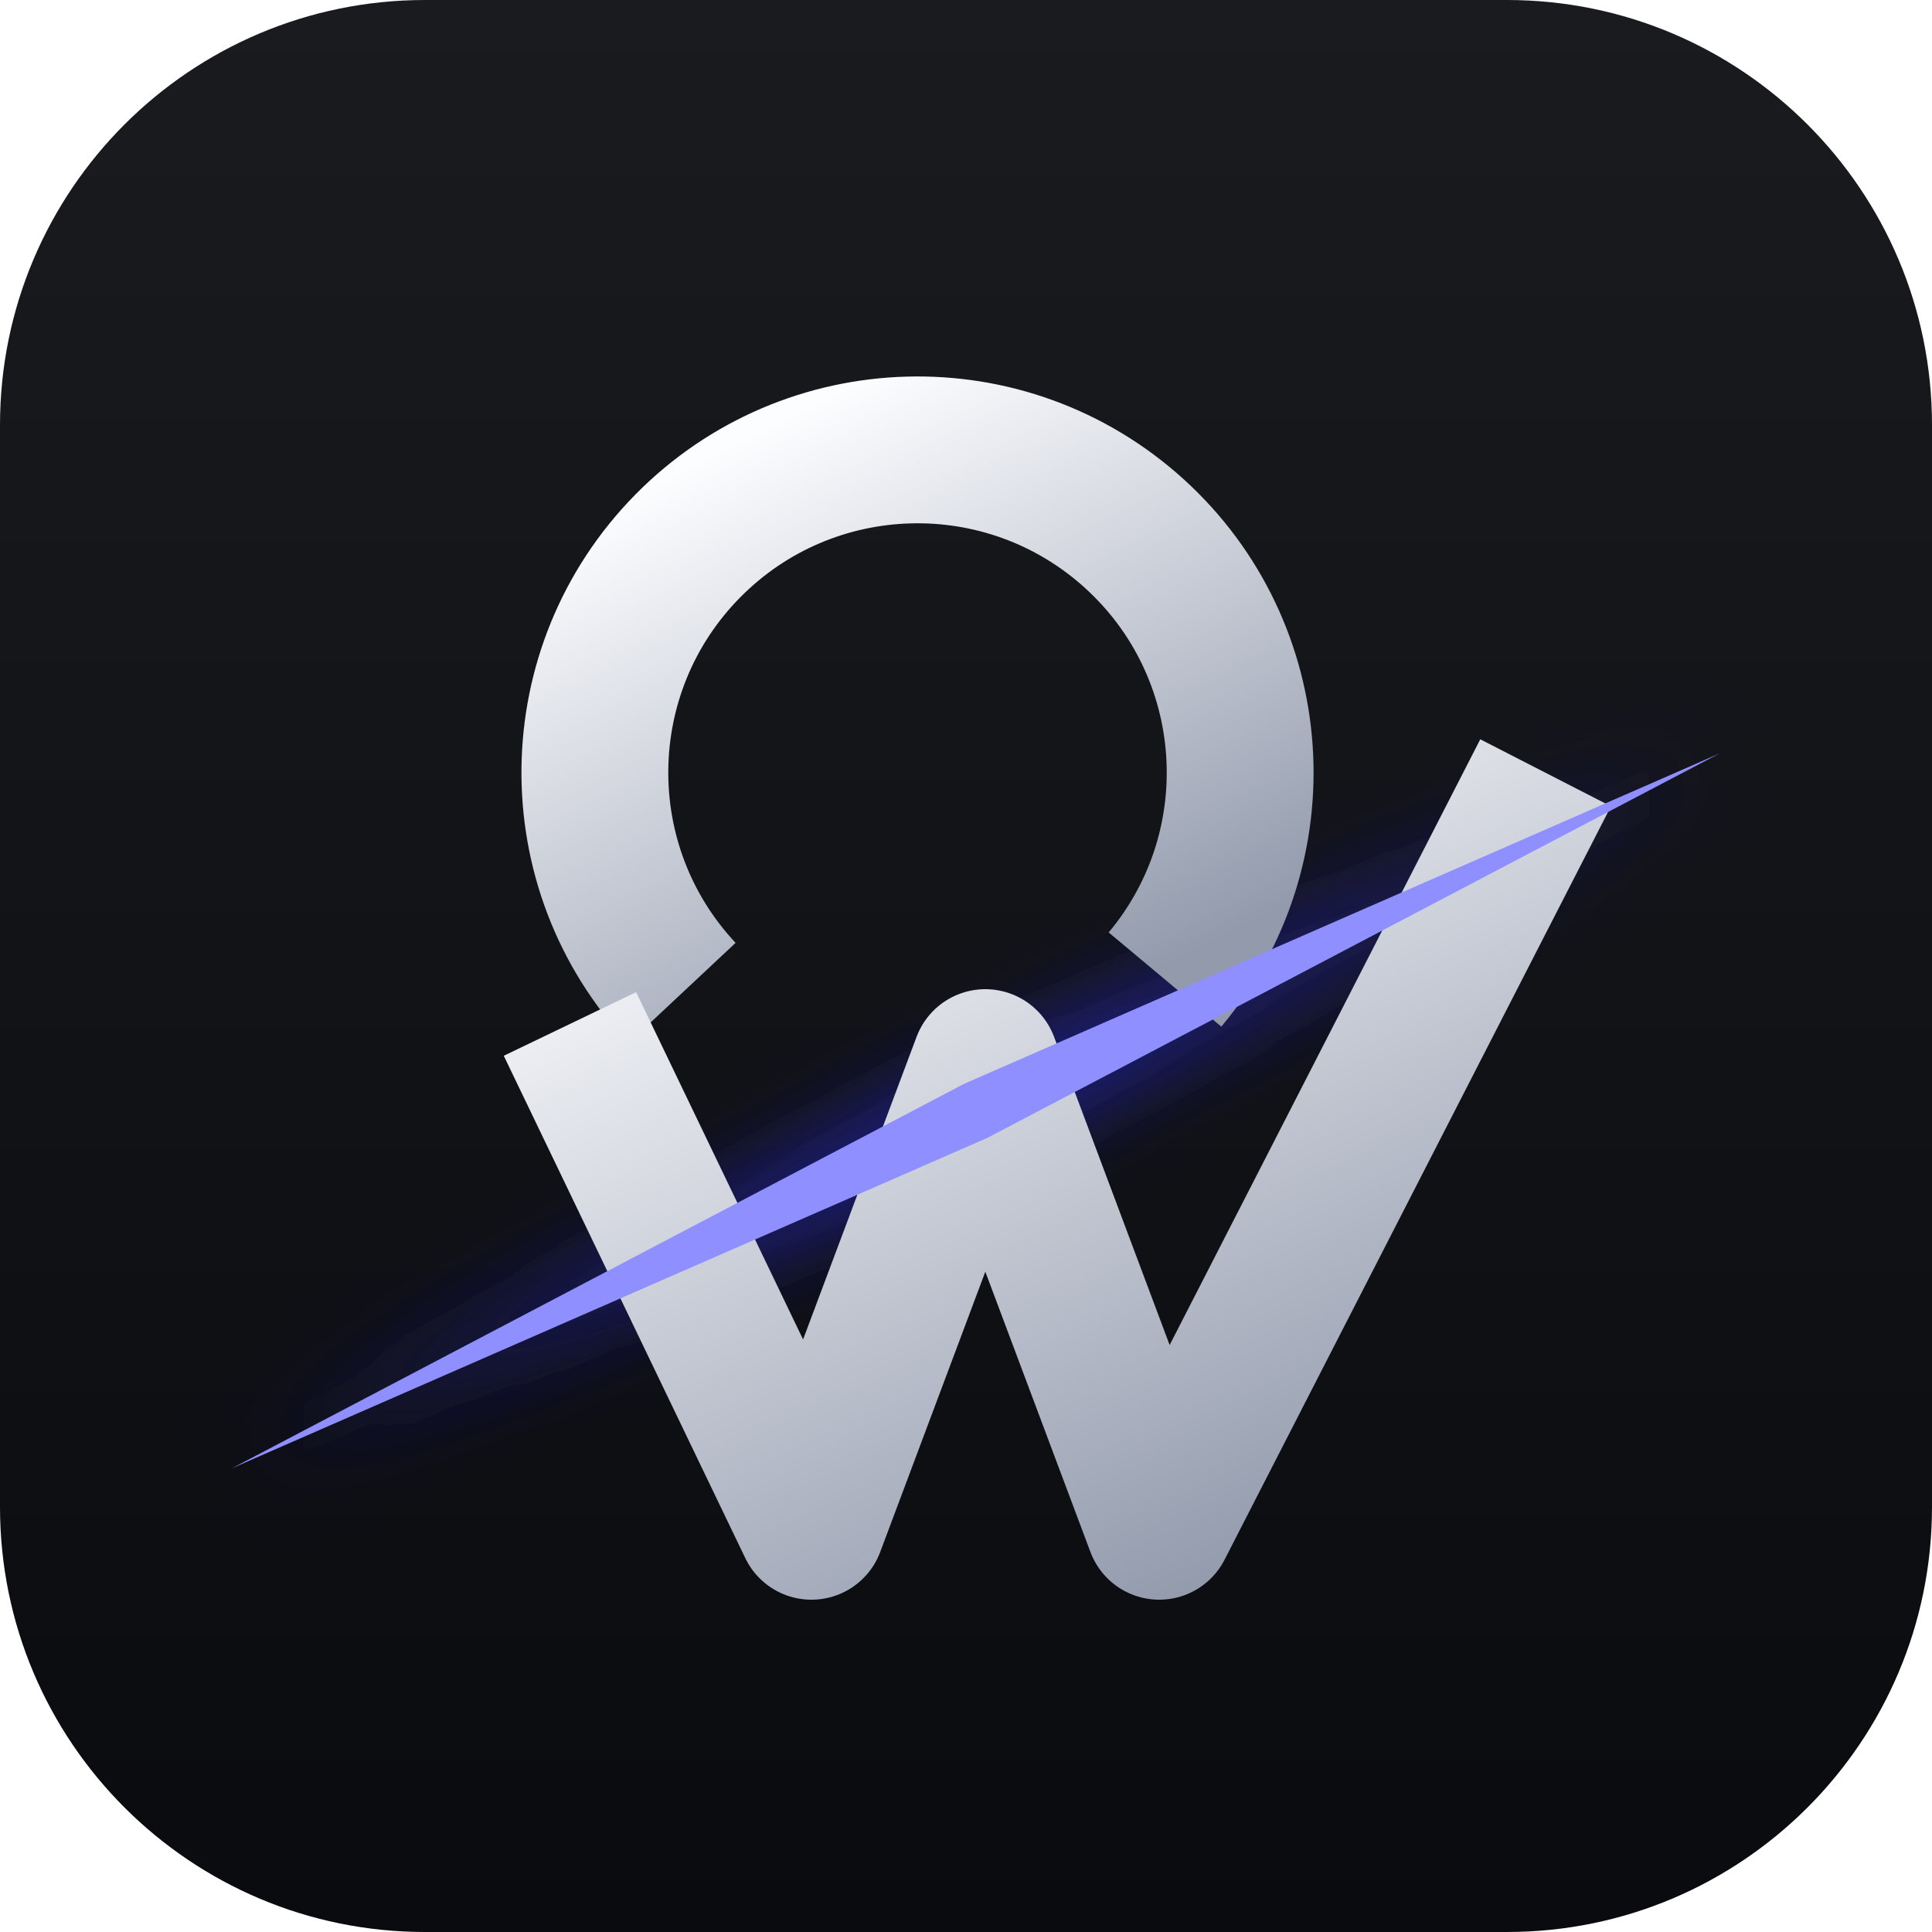
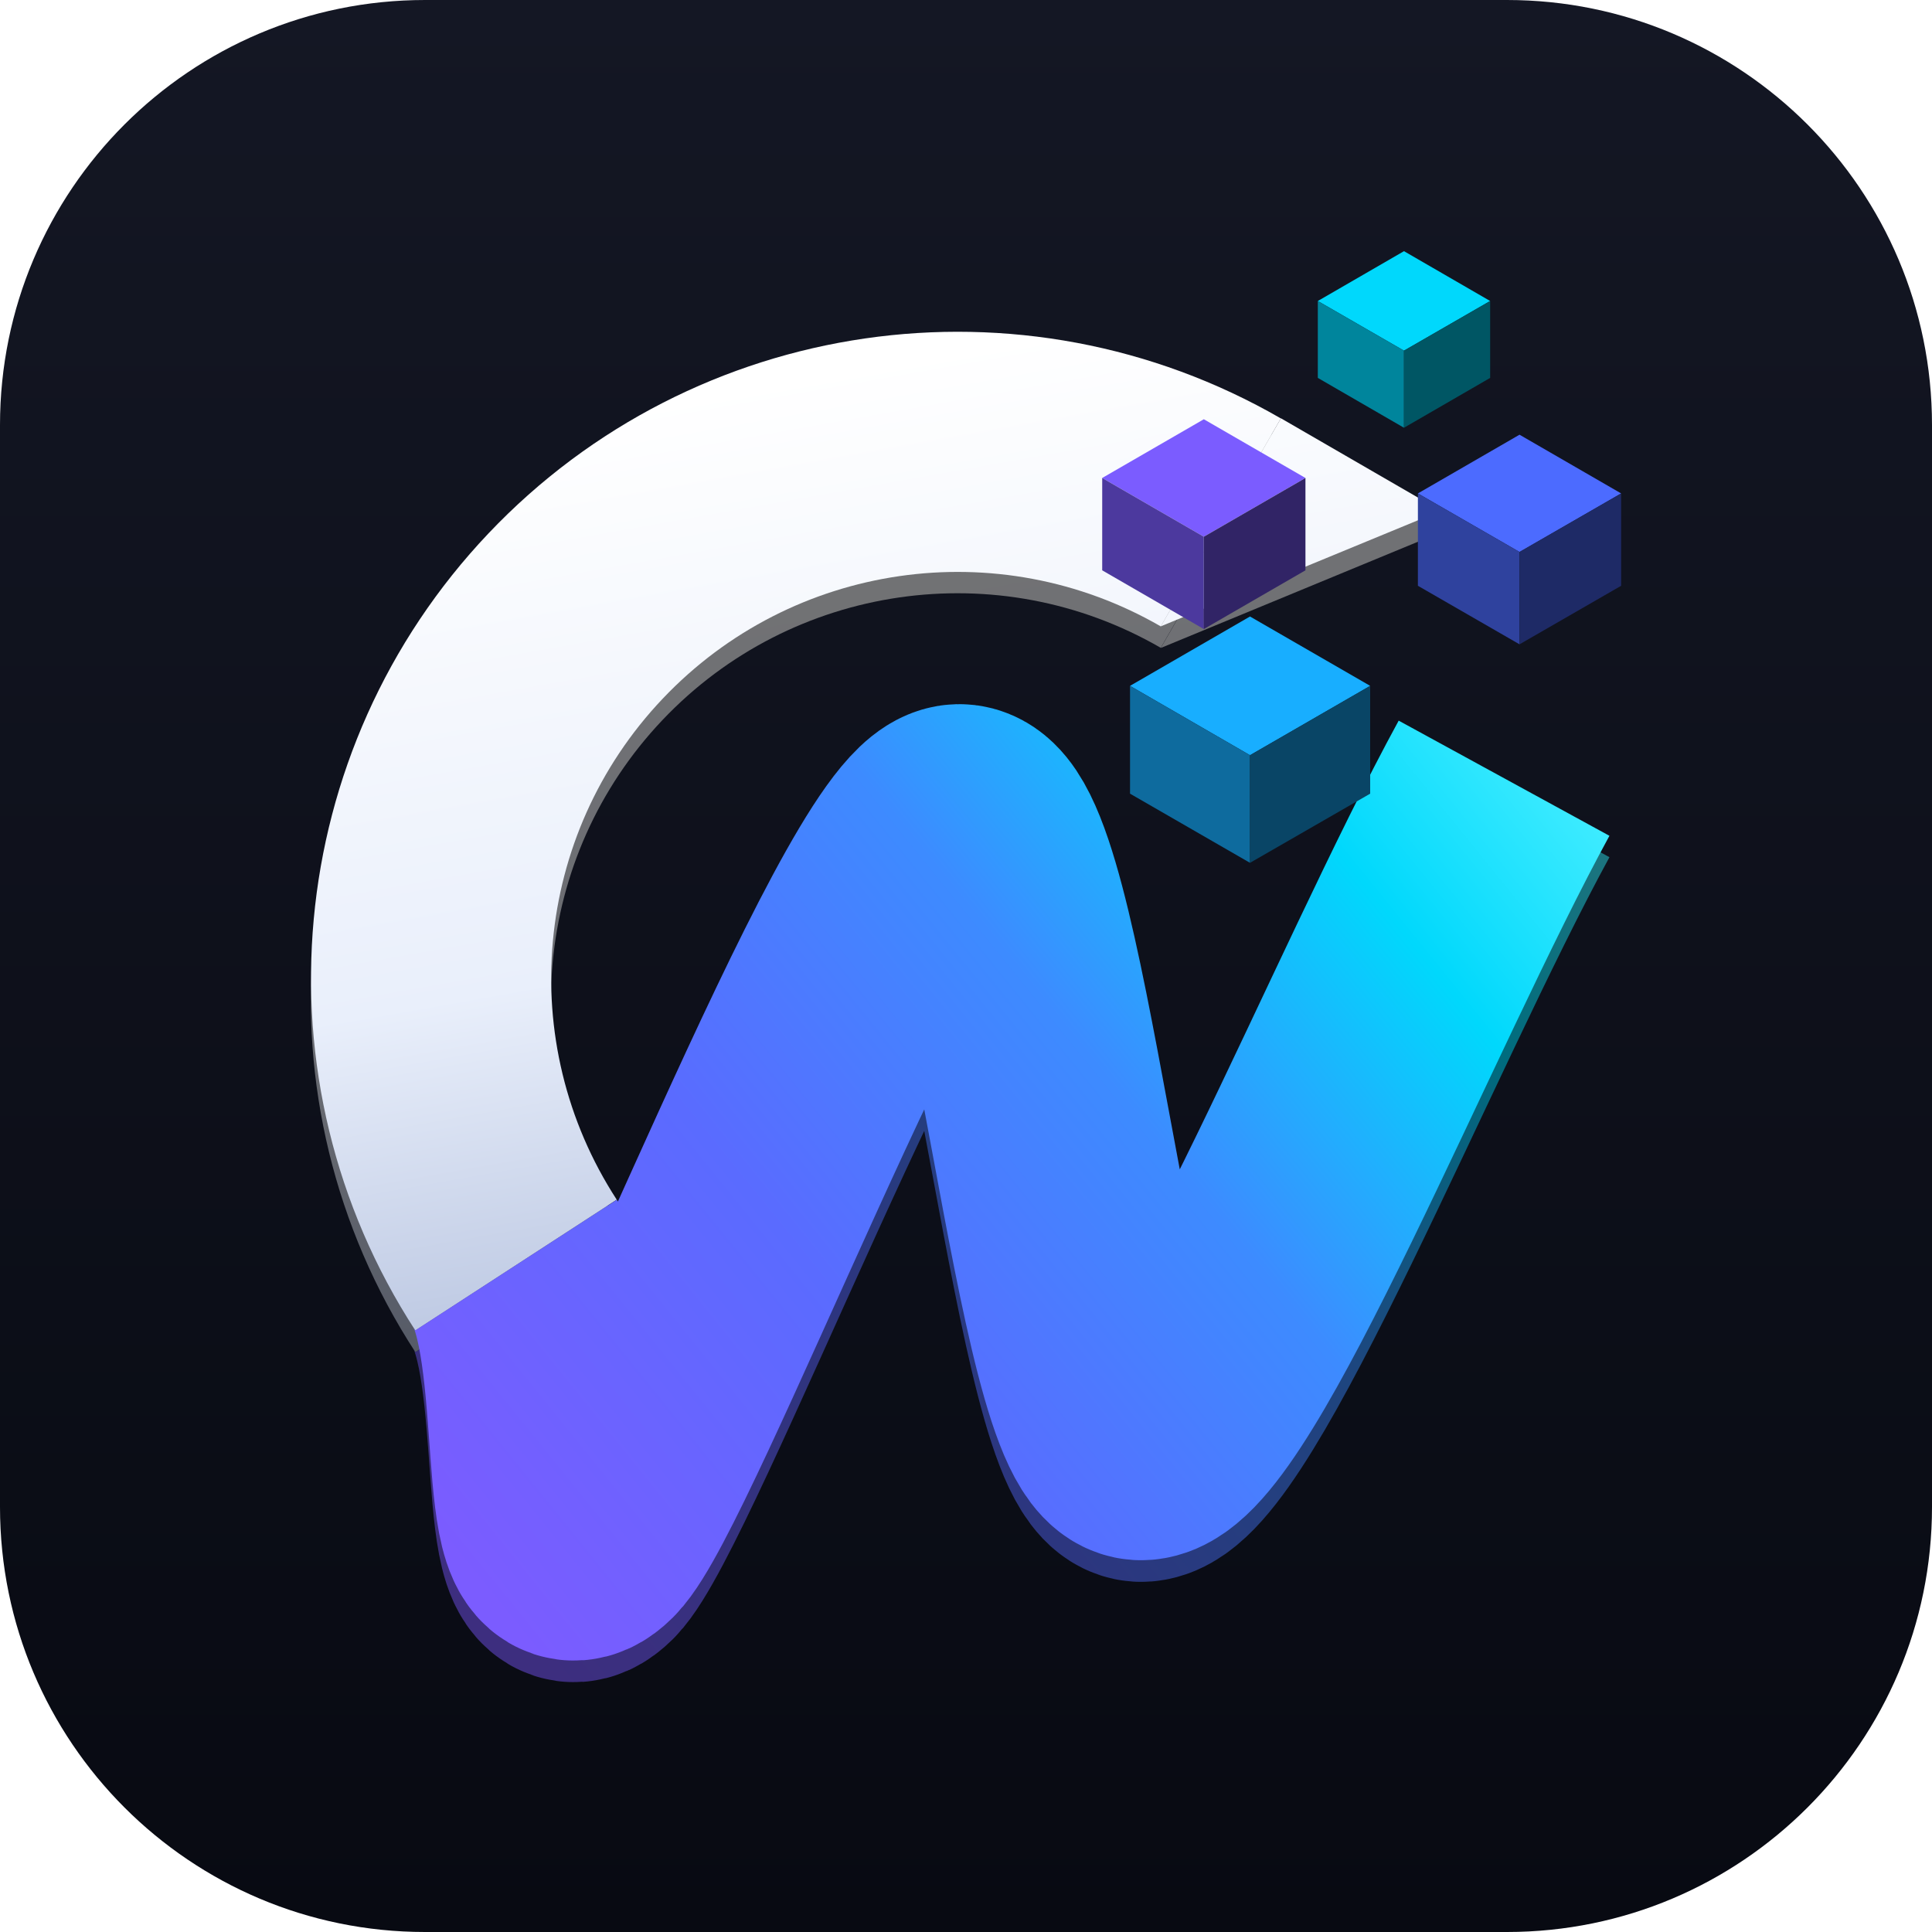
<svg xmlns="http://www.w3.org/2000/svg" viewBox="0 0 100 100">
  <defs>
    <linearGradient id="bg" x1="0" y1="0" x2="0" y2="1">
-       <stop offset="0" stop-color="#1a1b1f" />
-       <stop offset="1" stop-color="#0a0b0e" />
+       <stop offset="0" stop-color="#141724" />
+       <stop offset="1" stop-color="#080a12" />
    </linearGradient>
-     <linearGradient id="prata" x1="0.2" y1="0" x2="0.8" y2="1">
-       <stop offset="0" stop-color="#fcfdff" />
-       <stop offset="1" stop-color="#929aac" />
+     <linearGradient id="prataBaixo" gradientUnits="userSpaceOnUse" x1="34.57" y1="20.66" x2="45.47" y2="81.98">
+       <stop offset="0" stop-color="#757575" />
+       <stop offset="0.46" stop-color="#6b6d73" />
+       <stop offset="1" stop-color="#434b5d" />
    </linearGradient>
-     <filter id="brilho" x="-30%" y="-30%" width="160%" height="160%">
-       <feGaussianBlur stdDeviation="2.4" />
-     </filter>
+     <linearGradient id="fitaBaixo" gradientUnits="userSpaceOnUse" x1="24.46" y1="81.71" x2="78.65" y2="37.89">
+       <stop offset="0" stop-color="#3d2e7f" />
+       <stop offset="0.34" stop-color="#2d357f" />
+       <stop offset="0.6" stop-color="#1e457f" />
+       <stop offset="0.84" stop-color="#006c7e" />
+       <stop offset="1" stop-color="#1e757f" />
+     </linearGradient>
+     <linearGradient id="prata" gradientUnits="userSpaceOnUse" x1="34.57" y1="20.66" x2="45.47" y2="81.98">
+       <stop offset="0" stop-color="#ffffff" />
+       <stop offset="0.46" stop-color="#e9effb" />
+       <stop offset="1" stop-color="#93a4cb" />
+     </linearGradient>
+     <linearGradient id="fita" gradientUnits="userSpaceOnUse" x1="24.46" y1="81.71" x2="78.65" y2="37.89">
+       <stop offset="0" stop-color="#7b5cff" />
+       <stop offset="0.34" stop-color="#5a6bff" />
+       <stop offset="0.6" stop-color="#3d8bff" />
+       <stop offset="0.84" stop-color="#00d8fc" />
+       <stop offset="1" stop-color="#3debff" />
+     </linearGradient>
  </defs>
  <rect width="100" height="100" rx="22" fill="url(#bg)" />
-   <path d="M12.0 76.0 L51.1 58.9 L89.0 39.0 L49.9 56.1 Z" fill="#2b2bff" filter="url(#brilho)" opacity="0.85" />
-   <g fill="none" stroke="url(#prata)" stroke-width="7.6" stroke-linecap="butt" stroke-linejoin="round">
-     <path d="M35.3 51.4 A16.7 16.7 0 1 1 60.3 50.7" />
-     <path d="M29.5 53.0 L42.0 79.0 L51.0 55.0 L60.0 79.0 L80.0 40.0" />
-   </g>
-   <path d="M12.0 76.0 L51.1 58.9 L89.0 39.0 L49.9 56.1 Z" fill="#8f8fff" />
+   <path d="M63.19 28.15 A27.25 27.25 0 0 0 26.71 66.60" fill="none" stroke="url(#prataBaixo)" stroke-width="12.43" stroke-linecap="butt" stroke-linejoin="round" />
+   <path d="M66.30 22.77 L74.58 27.55 L60.08 33.54 Z" fill="url(#prataBaixo)" />
+   <path d="M26.71 66.60 C29.31 70.60 27.58 83.29 30.44 80.44 C33.29 77.59 45.98 44.38 49.56 43.78 C53.15 43.19 55.59 75.96 59.12 75.66 C62.66 75.36 71.61 52.82 77.85 41.39" fill="none" stroke="url(#fitaBaixo)" stroke-width="12.43" stroke-linecap="butt" stroke-linejoin="round" />
+   <path d="M63.19 27.04 A27.25 27.25 0 0 0 26.71 65.48" fill="none" stroke="url(#prata)" stroke-width="12.43" stroke-linecap="butt" stroke-linejoin="round" />
+   <path d="M66.30 21.65 L74.58 26.44 L60.08 32.42 Z" fill="url(#prata)" />
+   <path d="M26.71 65.48 C29.31 69.49 27.58 82.18 30.44 79.32 C33.29 76.47 45.98 43.27 49.56 42.67 C53.15 42.07 55.59 74.84 59.12 74.54 C62.66 74.24 71.61 51.70 77.85 40.28" fill="none" stroke="url(#fita)" stroke-width="12.43" stroke-linecap="butt" stroke-linejoin="round" />
+   <path d="M72.67 13.00 L77.13 15.58 L72.67 18.15 L68.21 15.58 Z" fill="#00d8fc" />
+   <path d="M68.21 15.58 L72.67 18.15 L72.67 22.14 L68.21 19.56 Z" fill="#00859c" />
+   <path d="M72.67 18.15 L77.13 15.58 L77.13 19.56 L72.67 22.14 Z" fill="#005664" />
+   <path d="M62.31 21.70 L67.57 24.74 L62.31 27.78 L57.05 24.74 Z" fill="#7b5cff" />
+   <path d="M57.05 24.74 L62.31 27.78 L62.31 32.56 L57.05 29.52 Z" fill="#4c399e" />
+   <path d="M62.31 27.78 L67.57 24.74 L67.57 29.52 L62.31 32.56 Z" fill="#312466" />
+   <path d="M78.65 22.50 L83.91 25.54 L78.65 28.57 L73.39 25.54 Z" fill="#4c6bff" />
+   <path d="M73.39 25.54 L78.65 28.57 L78.65 33.35 L73.39 30.32 Z" fill="#2f429e" />
+   <path d="M78.65 28.57 L83.91 25.54 L83.91 30.32 L78.65 33.35 Z" fill="#1e2a66" />
+   <path d="M64.70 31.91 L70.92 35.50 L64.70 39.09 L58.49 35.50 Z" fill="#18aeff" />
+   <path d="M58.49 35.50 L64.70 39.09 L64.70 44.66 L58.49 41.08 Z" fill="#0e6b9e" />
+   <path d="M64.70 39.09 L70.92 35.50 L70.92 41.08 L64.70 44.66 Z" fill="#094566" />
</svg>
